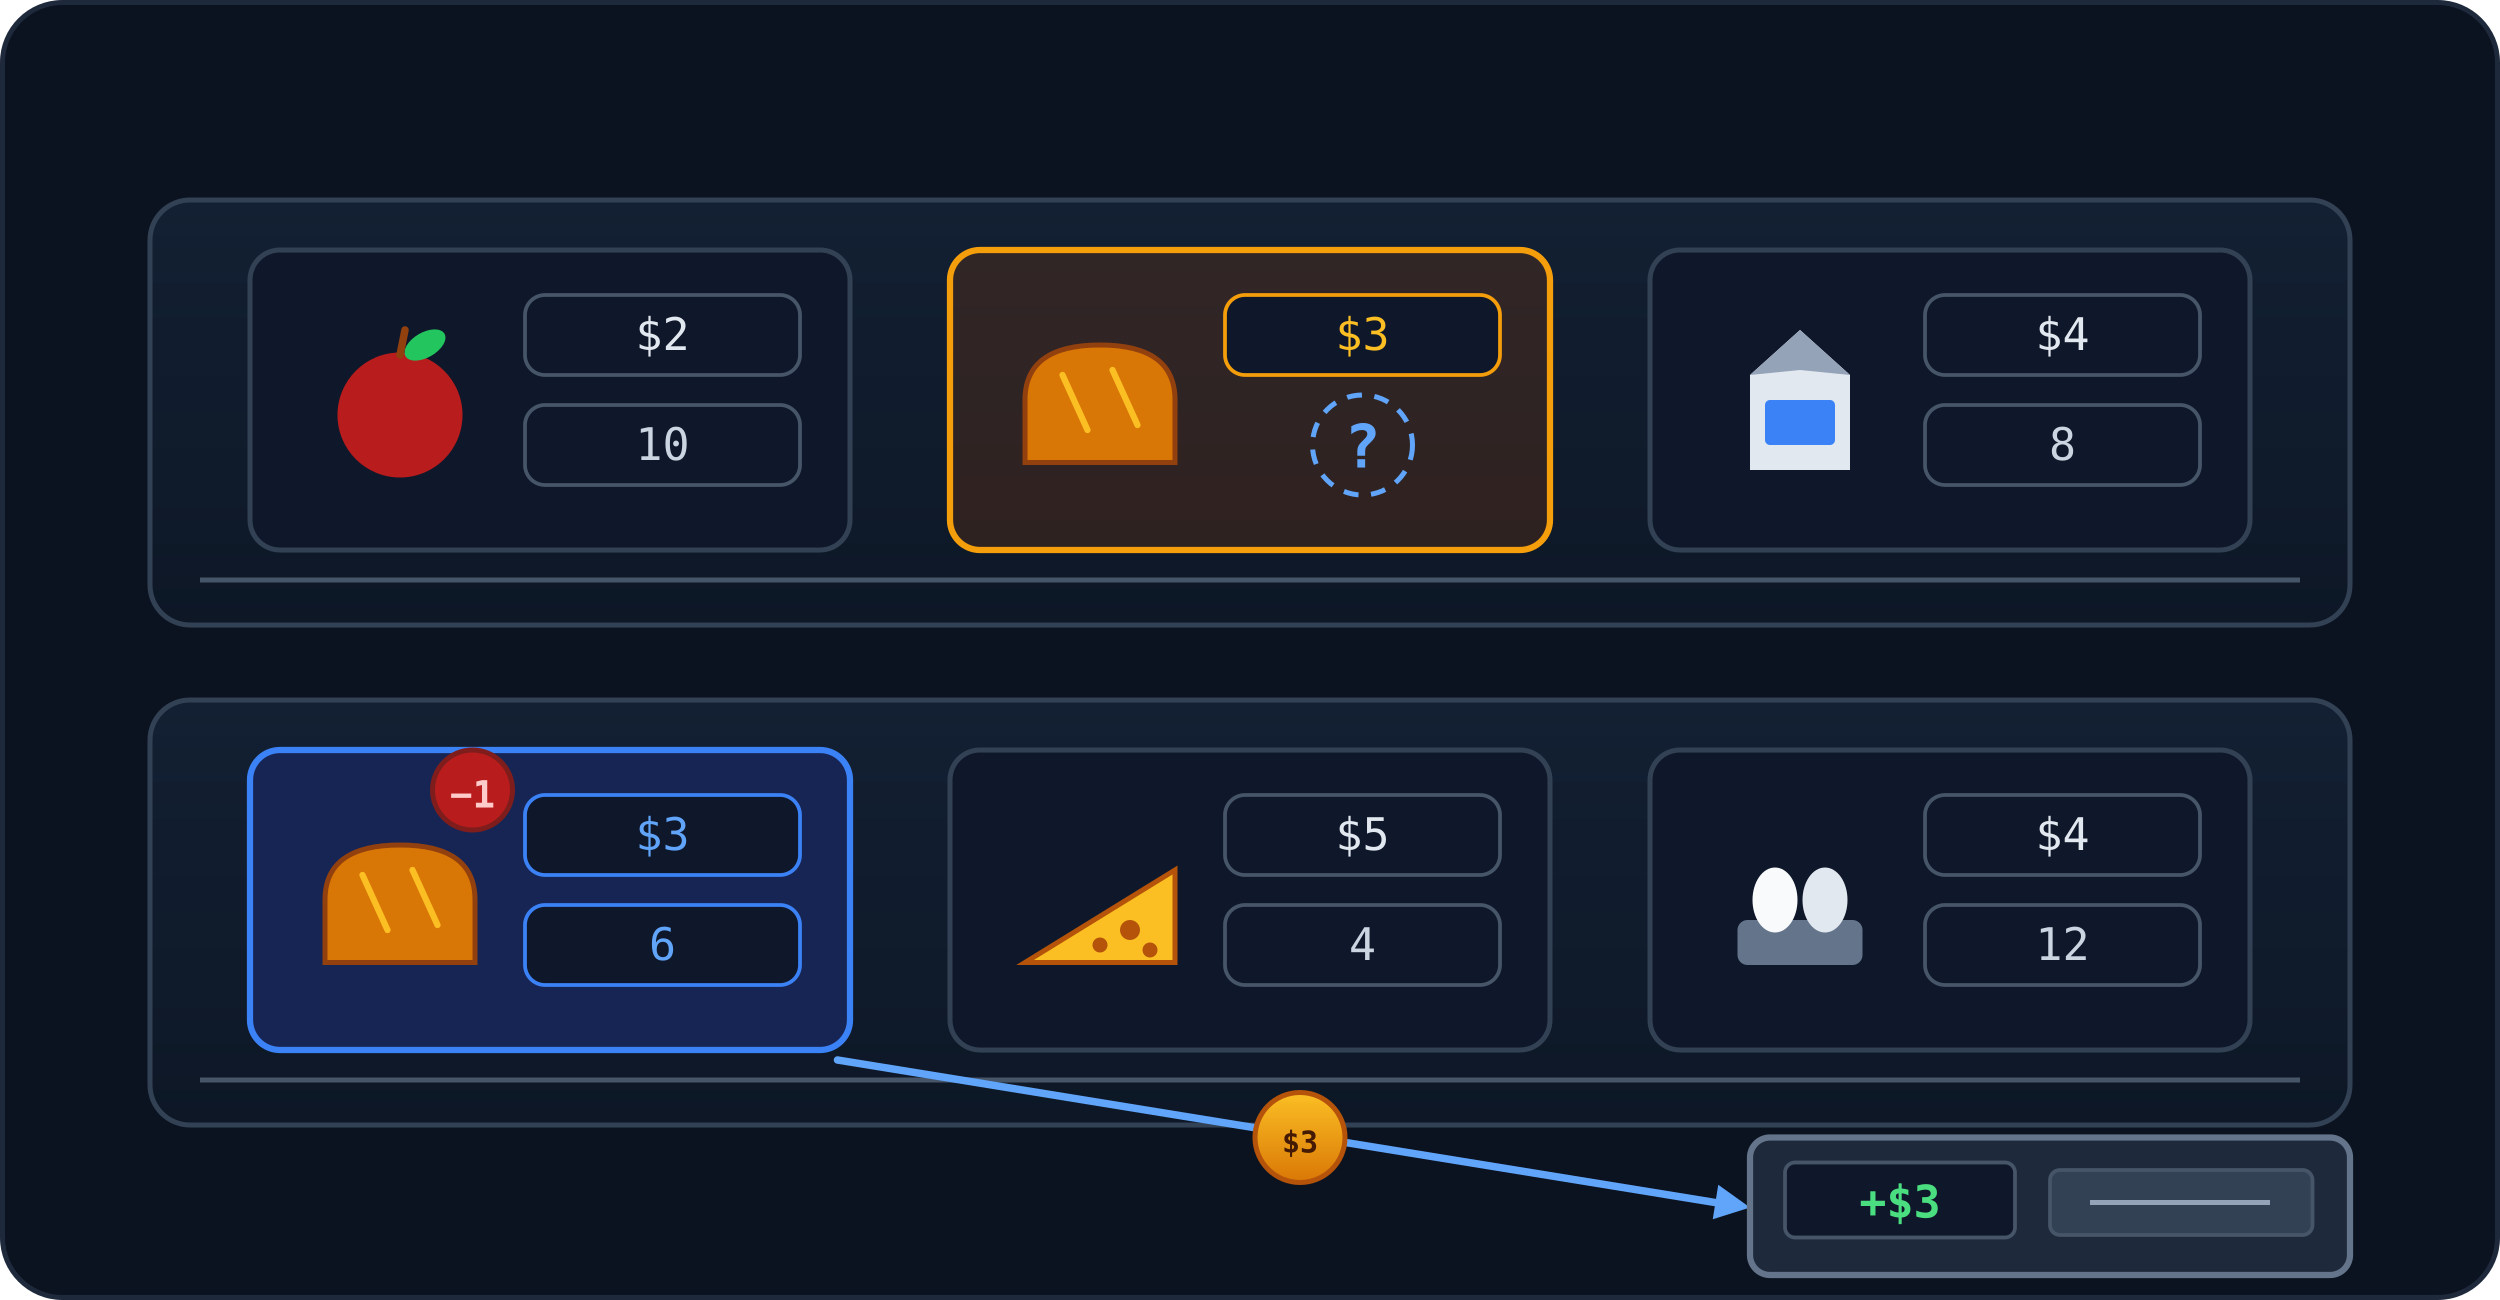
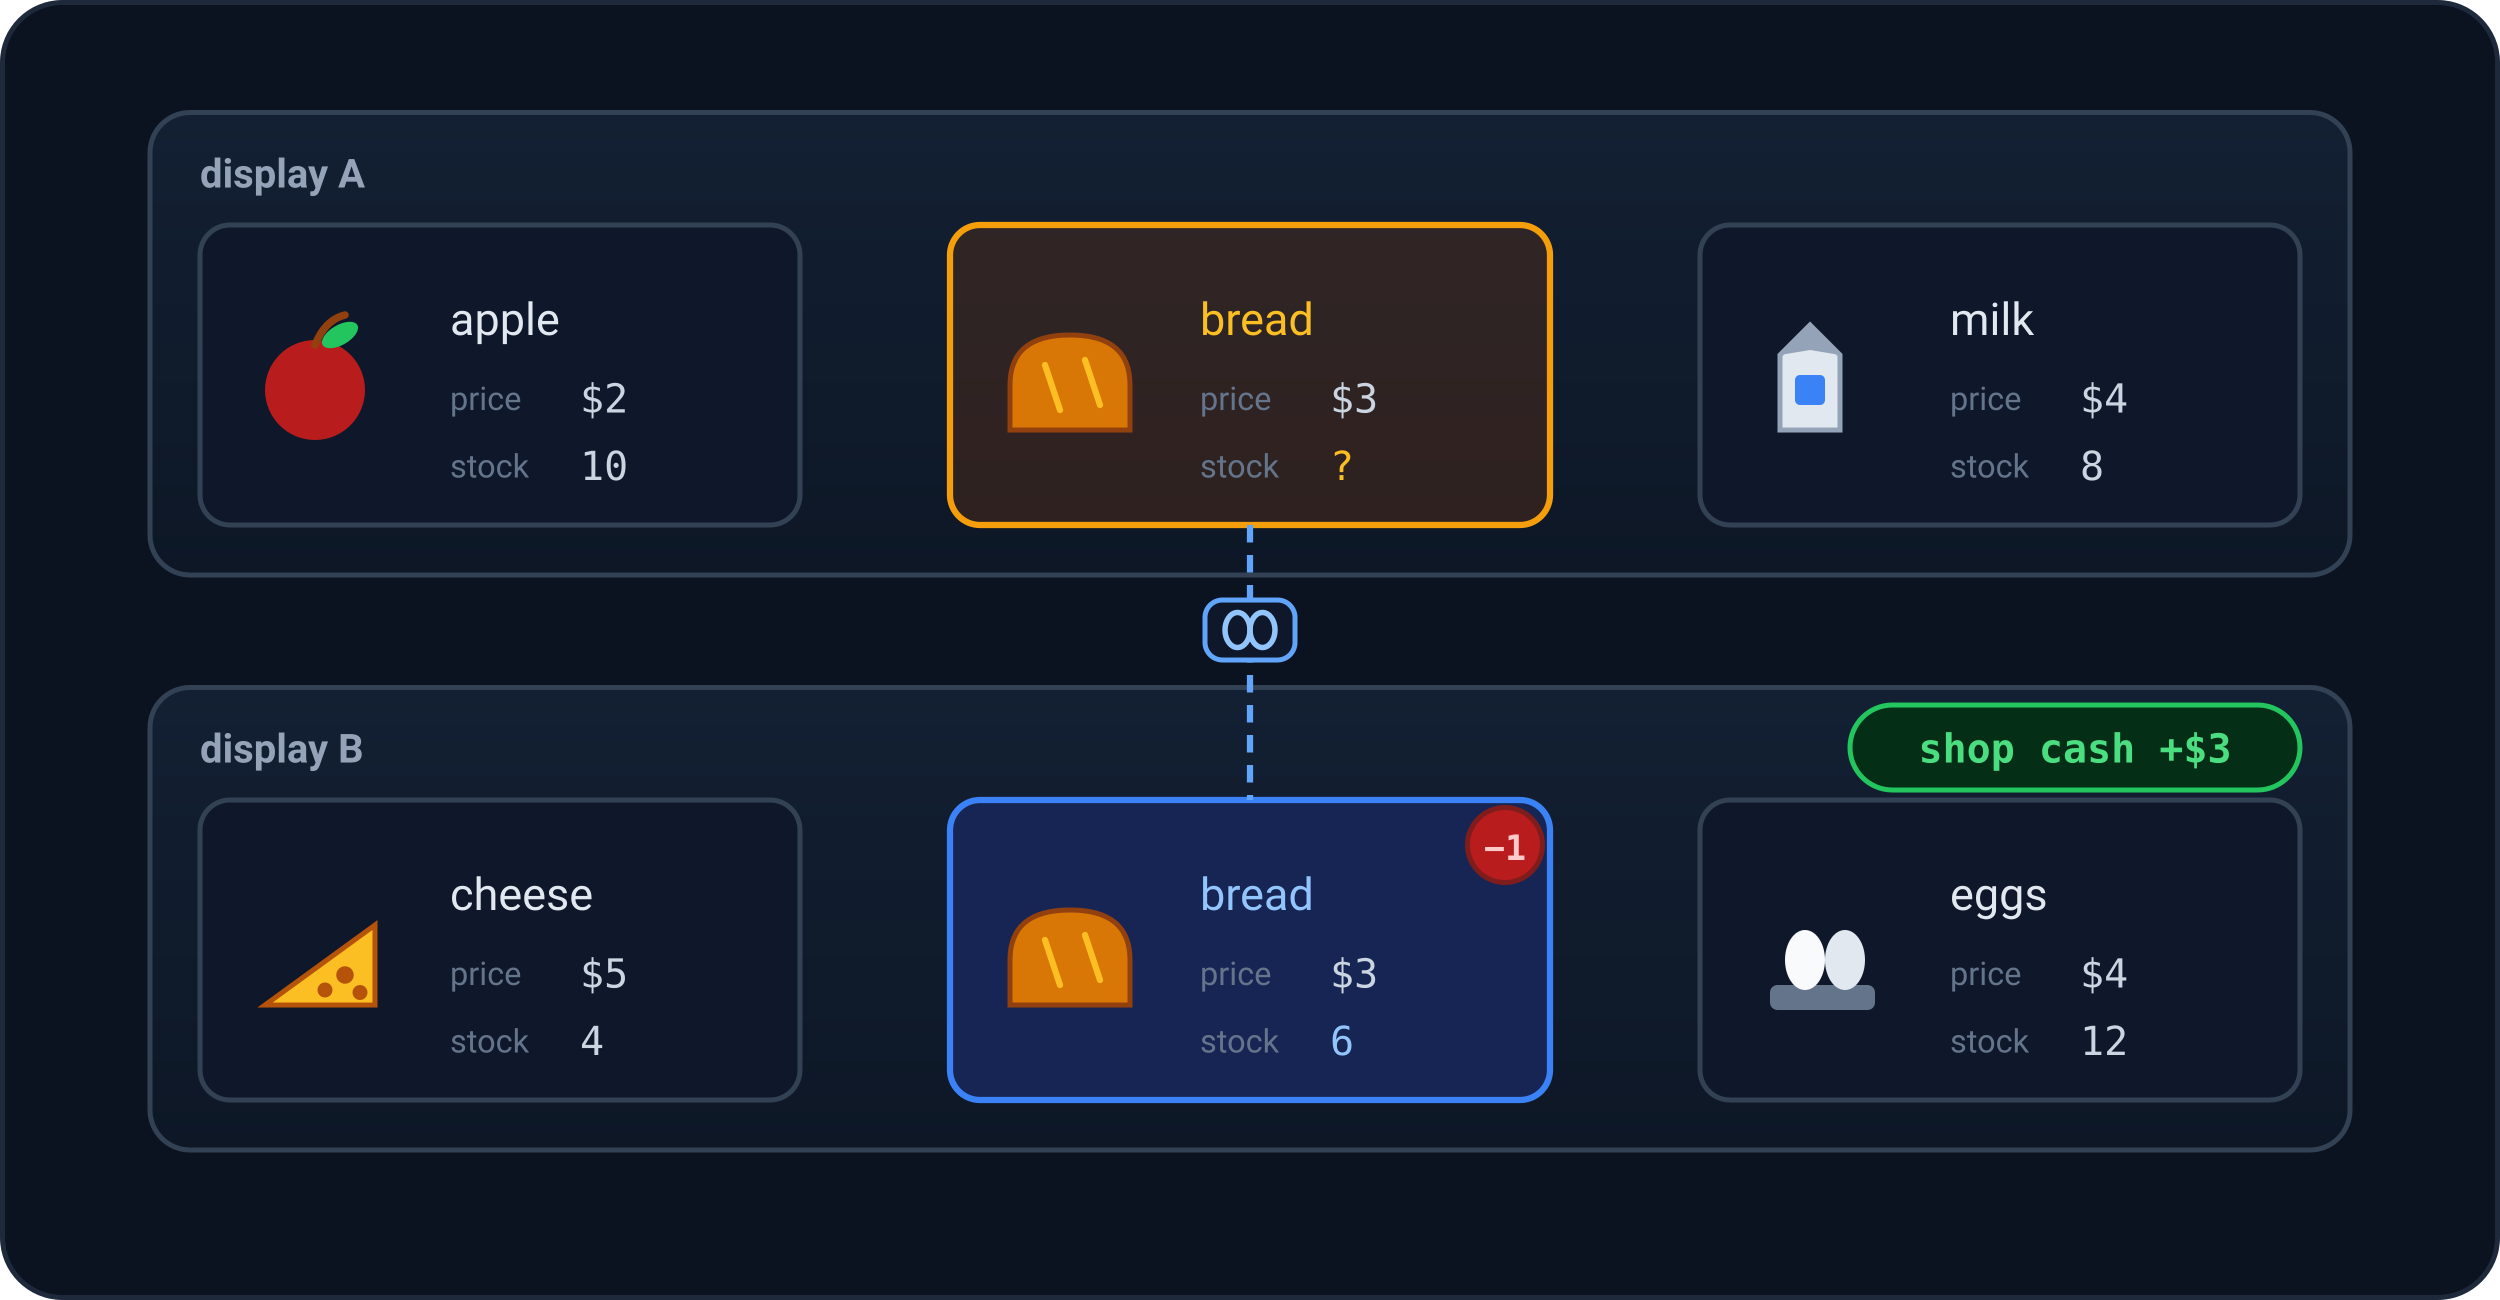
<svg xmlns="http://www.w3.org/2000/svg" viewBox="0 0 1000 520" role="img" aria-labelledby="shopTitle shopDesc">
  <defs>
    <linearGradient id="shopPanel" x1="0" y1="0" x2="0" y2="1">
      <stop offset="0%" stop-color="#132033" />
      <stop offset="100%" stop-color="#0d1726" />
    </linearGradient>
-     <linearGradient id="coinGold" x1="0" y1="0" x2="0" y2="1">
-       <stop offset="0%" stop-color="#fbbf24" />
-       <stop offset="100%" stop-color="#d97706" />
-     </linearGradient>
  </defs>
  <rect x="1" y="1" width="998" height="518" rx="24" fill="#0b1220" stroke="#1e293b" stroke-width="2" />
-   <rect x="60" y="80" width="880" height="170" rx="16" fill="url(#shopPanel)" stroke="#334155" stroke-width="2" />
-   <line x1="80" y1="232" x2="920" y2="232" stroke="#475569" stroke-width="2" />
+   <rect x="60" y="45" width="880" height="185" rx="16" fill="url(#shopPanel)" stroke="#334155" stroke-width="2" />
+   <text x="80" y="75" font-family="ui-sans-serif, system-ui, -apple-system, Segoe UI, Roboto, sans-serif" font-size="16" font-weight="600" fill="#94a3b8">display A</text>
  <g>
-     <rect x="100" y="100" width="240" height="120" rx="12" fill="#0f172a" stroke="#334155" stroke-width="2" />
-     <circle cx="160" cy="166" r="25" fill="#b91c1c" />
-     <ellipse cx="170" cy="138" rx="9" ry="5" transform="rotate(-30 170 138)" fill="#22c55e" />
-     <line x1="160" y1="142" x2="162" y2="132" stroke="#92400e" stroke-width="3" stroke-linecap="round" />
-     <rect x="210" y="118" width="110" height="32" rx="8" fill="#0f172a" stroke="#475569" stroke-width="1.5" />
-     <text x="265" y="140" text-anchor="middle" font-family="ui-monospace, SFMono-Regular, Menlo, Consolas, monospace" font-size="18" fill="#e2e8f0">$2</text>
-     <rect x="210" y="162" width="110" height="32" rx="8" fill="#0f172a" stroke="#475569" stroke-width="1.5" />
-     <text x="265" y="184" text-anchor="middle" font-family="ui-monospace, SFMono-Regular, Menlo, Consolas, monospace" font-size="18" fill="#cbd5e1">10</text>
+     <rect x="80" y="90" width="240" height="120" rx="12" fill="#0f172a" stroke="#334155" stroke-width="2" />
+     <circle cx="126" cy="156" r="20" fill="#b91c1c" />
+     <path d="M 126 138 Q 130 128 138 126" stroke="#92400e" stroke-width="3" fill="none" stroke-linecap="round" />
+     <ellipse cx="136" cy="134" rx="8" ry="4" transform="rotate(-30 136 134)" fill="#22c55e" />
+     <text x="180" y="134" font-family="ui-sans-serif, system-ui, -apple-system, Segoe UI, Roboto, sans-serif" font-size="18" fill="#e2e8f0">apple</text>
+     <text x="180" y="164" font-family="ui-sans-serif, system-ui, -apple-system, Segoe UI, Roboto, sans-serif" font-size="13" fill="#64748b">price</text>
+     <text x="232" y="165" font-family="ui-monospace, SFMono-Regular, Menlo, Consolas, monospace" font-size="16" fill="#cbd5e1">$2</text>
+     <text x="180" y="191" font-family="ui-sans-serif, system-ui, -apple-system, Segoe UI, Roboto, sans-serif" font-size="13" fill="#64748b">stock</text>
+     <text x="232" y="192" font-family="ui-monospace, SFMono-Regular, Menlo, Consolas, monospace" font-size="16" fill="#cbd5e1">10</text>
  </g>
  <g>
-     <rect x="380" y="100" width="240" height="120" rx="12" fill="#78350f" opacity="0.3" />
-     <rect x="380" y="100" width="240" height="120" rx="12" fill="none" stroke="#f59e0b" stroke-width="2.5" />
-     <path d="M 410 185 V 160 Q 410 138 440 138 Q 470 138 470 160 V 185 Z" fill="#d97706" stroke="#92400e" stroke-width="2" />
+     <rect x="380" y="90" width="240" height="120" rx="12" fill="#78350f" opacity="0.3" />
+     <rect x="380" y="90" width="240" height="120" rx="12" fill="none" stroke="#f59e0b" stroke-width="2.5" />
+     <path d="M 404 172 V 154 Q 404 134 428 134 Q 452 134 452 154 V 172 Z" fill="#d97706" stroke="#92400e" stroke-width="2" />
    <g stroke="#fbbf24" stroke-width="2.5" stroke-linecap="round">
-       <line x1="425" y1="150" x2="435" y2="172" />
-       <line x1="445" y1="148" x2="455" y2="170" />
+       <line x1="418" y1="146" x2="424" y2="164" />
+       <line x1="434" y1="144" x2="440" y2="162" />
    </g>
-     <rect x="490" y="118" width="110" height="32" rx="8" fill="#0f172a" stroke="#f59e0b" stroke-width="1.5" />
-     <text x="545" y="140" text-anchor="middle" font-family="ui-monospace, SFMono-Regular, Menlo, Consolas, monospace" font-size="18" fill="#fbbf24">$3</text>
-     <circle cx="545" cy="178" r="20" fill="none" stroke="#60a5fa" stroke-width="2" stroke-dasharray="6 5" />
-     <text x="545" y="187" text-anchor="middle" font-family="ui-monospace, SFMono-Regular, Menlo, Consolas, monospace" font-size="24" font-weight="600" fill="#60a5fa">?</text>
+     <text x="480" y="134" font-family="ui-sans-serif, system-ui, -apple-system, Segoe UI, Roboto, sans-serif" font-size="18" fill="#fbbf24">bread</text>
+     <text x="480" y="164" font-family="ui-sans-serif, system-ui, -apple-system, Segoe UI, Roboto, sans-serif" font-size="13" fill="#64748b">price</text>
+     <text x="532" y="165" font-family="ui-monospace, SFMono-Regular, Menlo, Consolas, monospace" font-size="16" fill="#cbd5e1">$3</text>
+     <text x="480" y="191" font-family="ui-sans-serif, system-ui, -apple-system, Segoe UI, Roboto, sans-serif" font-size="13" fill="#64748b">stock</text>
+     <text x="532" y="192" font-family="ui-monospace, SFMono-Regular, Menlo, Consolas, monospace" font-size="16" fill="#fbbf24">?</text>
  </g>
  <g>
-     <rect x="660" y="100" width="240" height="120" rx="12" fill="#0f172a" stroke="#334155" stroke-width="2" />
-     <polygon points="700,188 700,150 720,132 740,150 740,188" fill="#e2e8f0" />
-     <polygon points="700,150 720,132 740,150 720,148" fill="#94a3b8" />
-     <rect x="706" y="160" width="28" height="18" rx="2" fill="#3b82f6" />
-     <rect x="770" y="118" width="110" height="32" rx="8" fill="#0f172a" stroke="#475569" stroke-width="1.5" />
-     <text x="825" y="140" text-anchor="middle" font-family="ui-monospace, SFMono-Regular, Menlo, Consolas, monospace" font-size="18" fill="#e2e8f0">$4</text>
-     <rect x="770" y="162" width="110" height="32" rx="8" fill="#0f172a" stroke="#475569" stroke-width="1.5" />
-     <text x="825" y="184" text-anchor="middle" font-family="ui-monospace, SFMono-Regular, Menlo, Consolas, monospace" font-size="18" fill="#cbd5e1">8</text>
+     <rect x="680" y="90" width="240" height="120" rx="12" fill="#0f172a" stroke="#334155" stroke-width="2" />
+     <polygon points="712,172 712,142 724,130 736,142 736,172" fill="#e2e8f0" stroke="#94a3b8" stroke-width="2" />
+     <polygon points="712,142 724,130 736,142 724,140" fill="#94a3b8" />
+     <rect x="718" y="150" width="12" height="12" rx="2" fill="#3b82f6" />
+     <text x="780" y="134" font-family="ui-sans-serif, system-ui, -apple-system, Segoe UI, Roboto, sans-serif" font-size="18" fill="#e2e8f0">milk</text>
+     <text x="780" y="164" font-family="ui-sans-serif, system-ui, -apple-system, Segoe UI, Roboto, sans-serif" font-size="13" fill="#64748b">price</text>
+     <text x="832" y="165" font-family="ui-monospace, SFMono-Regular, Menlo, Consolas, monospace" font-size="16" fill="#cbd5e1">$4</text>
+     <text x="780" y="191" font-family="ui-sans-serif, system-ui, -apple-system, Segoe UI, Roboto, sans-serif" font-size="13" fill="#64748b">stock</text>
+     <text x="832" y="192" font-family="ui-monospace, SFMono-Regular, Menlo, Consolas, monospace" font-size="16" fill="#cbd5e1">8</text>
  </g>
-   <rect x="60" y="280" width="880" height="170" rx="16" fill="url(#shopPanel)" stroke="#334155" stroke-width="2" />
-   <line x1="80" y1="432" x2="920" y2="432" stroke="#475569" stroke-width="2" />
+   <rect x="60" y="275" width="880" height="185" rx="16" fill="url(#shopPanel)" stroke="#334155" stroke-width="2" />
+   <text x="80" y="305" font-family="ui-sans-serif, system-ui, -apple-system, Segoe UI, Roboto, sans-serif" font-size="16" font-weight="600" fill="#94a3b8">display B</text>
+   <rect x="740" y="282" width="180" height="34" rx="17" fill="#052e16" stroke="#22c55e" stroke-width="2" />
+   <text x="830" y="305" text-anchor="middle" font-family="ui-monospace, SFMono-Regular, Menlo, Consolas, monospace" font-size="16" font-weight="600" fill="#4ade80">shop cash +$3</text>
  <g>
-     <rect x="100" y="300" width="240" height="120" rx="12" fill="#172554" />
-     <rect x="100" y="300" width="240" height="120" rx="12" fill="none" stroke="#3b82f6" stroke-width="2.5" />
-     <path d="M 130 385 V 360 Q 130 338 160 338 Q 190 338 190 360 V 385 Z" fill="#d97706" stroke="#92400e" stroke-width="2" />
-     <g stroke="#fbbf24" stroke-width="2.5" stroke-linecap="round">
-       <line x1="145" y1="350" x2="155" y2="372" />
-       <line x1="165" y1="348" x2="175" y2="370" />
-     </g>
-     <circle cx="189" cy="316" r="16" fill="#b91c1c" stroke="#7f1d1d" stroke-width="2" />
-     <text x="189" y="323" text-anchor="middle" font-family="ui-monospace, SFMono-Regular, Menlo, Consolas, monospace" font-size="15" font-weight="700" fill="#fecaca">−1</text>
-     <rect x="210" y="318" width="110" height="32" rx="8" fill="#0f172a" stroke="#3b82f6" stroke-width="1.5" />
-     <text x="265" y="340" text-anchor="middle" font-family="ui-monospace, SFMono-Regular, Menlo, Consolas, monospace" font-size="18" fill="#60a5fa">$3</text>
-     <rect x="210" y="362" width="110" height="32" rx="8" fill="#0f172a" stroke="#3b82f6" stroke-width="1.5" />
-     <text x="265" y="384" text-anchor="middle" font-family="ui-monospace, SFMono-Regular, Menlo, Consolas, monospace" font-size="18" fill="#60a5fa">6</text>
+     <rect x="80" y="320" width="240" height="120" rx="12" fill="#0f172a" stroke="#334155" stroke-width="2" />
+     <polygon points="106,402 150,402 150,370" fill="#fbbf24" stroke="#b45309" stroke-width="2" />
+     <circle cx="138" cy="390" r="3.5" fill="#b45309" />
+     <circle cx="144" cy="397" r="3" fill="#b45309" />
+     <circle cx="130" cy="396" r="3" fill="#b45309" />
+     <text x="180" y="364" font-family="ui-sans-serif, system-ui, -apple-system, Segoe UI, Roboto, sans-serif" font-size="18" fill="#e2e8f0">cheese</text>
+     <text x="180" y="394" font-family="ui-sans-serif, system-ui, -apple-system, Segoe UI, Roboto, sans-serif" font-size="13" fill="#64748b">price</text>
+     <text x="232" y="395" font-family="ui-monospace, SFMono-Regular, Menlo, Consolas, monospace" font-size="16" fill="#cbd5e1">$5</text>
+     <text x="180" y="421" font-family="ui-sans-serif, system-ui, -apple-system, Segoe UI, Roboto, sans-serif" font-size="13" fill="#64748b">stock</text>
+     <text x="232" y="422" font-family="ui-monospace, SFMono-Regular, Menlo, Consolas, monospace" font-size="16" fill="#cbd5e1">4</text>
  </g>
  <g>
-     <rect x="380" y="300" width="240" height="120" rx="12" fill="#0f172a" stroke="#334155" stroke-width="2" />
-     <polygon points="410,385 470,385 470,348" fill="#fbbf24" stroke="#b45309" stroke-width="2" />
-     <circle cx="452" cy="372" r="4" fill="#b45309" />
-     <circle cx="460" cy="380" r="3" fill="#b45309" />
-     <circle cx="440" cy="378" r="3" fill="#b45309" />
-     <rect x="490" y="318" width="110" height="32" rx="8" fill="#0f172a" stroke="#475569" stroke-width="1.5" />
-     <text x="545" y="340" text-anchor="middle" font-family="ui-monospace, SFMono-Regular, Menlo, Consolas, monospace" font-size="18" fill="#e2e8f0">$5</text>
-     <rect x="490" y="362" width="110" height="32" rx="8" fill="#0f172a" stroke="#475569" stroke-width="1.5" />
-     <text x="545" y="384" text-anchor="middle" font-family="ui-monospace, SFMono-Regular, Menlo, Consolas, monospace" font-size="18" fill="#cbd5e1">4</text>
+     <rect x="380" y="320" width="240" height="120" rx="12" fill="#172554" />
+     <rect x="380" y="320" width="240" height="120" rx="12" fill="none" stroke="#3b82f6" stroke-width="2.5" />
+     <path d="M 404 402 V 384 Q 404 364 428 364 Q 452 364 452 384 V 402 Z" fill="#d97706" stroke="#92400e" stroke-width="2" />
+     <g stroke="#fbbf24" stroke-width="2.5" stroke-linecap="round">
+       <line x1="418" y1="376" x2="424" y2="394" />
+       <line x1="434" y1="374" x2="440" y2="392" />
+     </g>
+     <text x="480" y="364" font-family="ui-sans-serif, system-ui, -apple-system, Segoe UI, Roboto, sans-serif" font-size="18" fill="#93c5fd">bread</text>
+     <text x="480" y="394" font-family="ui-sans-serif, system-ui, -apple-system, Segoe UI, Roboto, sans-serif" font-size="13" fill="#64748b">price</text>
+     <text x="532" y="395" font-family="ui-monospace, SFMono-Regular, Menlo, Consolas, monospace" font-size="16" fill="#cbd5e1">$3</text>
+     <text x="480" y="421" font-family="ui-sans-serif, system-ui, -apple-system, Segoe UI, Roboto, sans-serif" font-size="13" fill="#64748b">stock</text>
+     <text x="532" y="422" font-family="ui-monospace, SFMono-Regular, Menlo, Consolas, monospace" font-size="16" fill="#93c5fd">6</text>
+     <circle cx="602" cy="338" r="15" fill="#b91c1c" stroke="#7f1d1d" stroke-width="2" />
+     <text x="602" y="344" text-anchor="middle" font-family="ui-monospace, SFMono-Regular, Menlo, Consolas, monospace" font-size="14" font-weight="700" fill="#fecaca">−1</text>
  </g>
  <g>
-     <rect x="660" y="300" width="240" height="120" rx="12" fill="#0f172a" stroke="#334155" stroke-width="2" />
-     <rect x="695" y="368" width="50" height="18" rx="4" fill="#64748b" />
-     <ellipse cx="710" cy="360" rx="9" ry="13" fill="#f8fafc" />
-     <ellipse cx="730" cy="360" rx="9" ry="13" fill="#e2e8f0" />
-     <rect x="770" y="318" width="110" height="32" rx="8" fill="#0f172a" stroke="#475569" stroke-width="1.5" />
-     <text x="825" y="340" text-anchor="middle" font-family="ui-monospace, SFMono-Regular, Menlo, Consolas, monospace" font-size="18" fill="#e2e8f0">$4</text>
-     <rect x="770" y="362" width="110" height="32" rx="8" fill="#0f172a" stroke="#475569" stroke-width="1.5" />
-     <text x="825" y="384" text-anchor="middle" font-family="ui-monospace, SFMono-Regular, Menlo, Consolas, monospace" font-size="18" fill="#cbd5e1">12</text>
+     <rect x="680" y="320" width="240" height="120" rx="12" fill="#0f172a" stroke="#334155" stroke-width="2" />
+     <rect x="708" y="394" width="42" height="10" rx="3" fill="#64748b" />
+     <ellipse cx="722" cy="384" rx="8" ry="12" fill="#f8fafc" />
+     <ellipse cx="738" cy="384" rx="8" ry="12" fill="#e2e8f0" />
+     <text x="780" y="364" font-family="ui-sans-serif, system-ui, -apple-system, Segoe UI, Roboto, sans-serif" font-size="18" fill="#e2e8f0">eggs</text>
+     <text x="780" y="394" font-family="ui-sans-serif, system-ui, -apple-system, Segoe UI, Roboto, sans-serif" font-size="13" fill="#64748b">price</text>
+     <text x="832" y="395" font-family="ui-monospace, SFMono-Regular, Menlo, Consolas, monospace" font-size="16" fill="#cbd5e1">$4</text>
+     <text x="780" y="421" font-family="ui-sans-serif, system-ui, -apple-system, Segoe UI, Roboto, sans-serif" font-size="13" fill="#64748b">stock</text>
+     <text x="832" y="422" font-family="ui-monospace, SFMono-Regular, Menlo, Consolas, monospace" font-size="16" fill="#cbd5e1">12</text>
  </g>
-   <g stroke="#60a5fa" stroke-width="3" stroke-linecap="round">
-     <line x1="335" y1="424" x2="686" y2="481" />
+   <g stroke="#60a5fa" stroke-width="2.5" stroke-dasharray="7 5" fill="none">
+     <line x1="500" y1="210" x2="500" y2="320" />
  </g>
-   <polygon points="700,483 685.1,487.7 687.3,473.9" fill="#60a5fa" />
-   <circle cx="520" cy="455" r="18" fill="url(#coinGold)" stroke="#b45309" stroke-width="2" />
-   <text x="520" y="461" text-anchor="middle" font-family="ui-monospace, SFMono-Regular, Menlo, Consolas, monospace" font-size="12" font-weight="700" fill="#451a03">$3</text>
-   <g>
-     <rect x="700" y="455" width="240" height="55" rx="8" fill="#1e293b" stroke="#64748b" stroke-width="2.5" />
-     <rect x="714" y="465" width="92" height="30" rx="4" fill="#0f172a" stroke="#475569" stroke-width="1.5" />
-     <text x="760" y="487" text-anchor="middle" font-family="ui-monospace, SFMono-Regular, Menlo, Consolas, monospace" font-size="18" font-weight="600" fill="#4ade80">+$3</text>
-     <rect x="820" y="468" width="105" height="26" rx="4" fill="#334155" stroke="#475569" stroke-width="1.5" />
-     <line x1="836" y1="481" x2="908" y2="481" stroke="#94a3b8" stroke-width="2" />
+   <g transform="translate(500 252)">
+     <rect x="-18" y="-12" width="36" height="24" rx="7" fill="#0f172a" stroke="#60a5fa" stroke-width="2" />
+     <g fill="none" stroke="#93c5fd" stroke-width="2.2">
+       <ellipse cx="-5" cy="0" rx="5" ry="7" />
+       <ellipse cx="5" cy="0" rx="5" ry="7" />
+     </g>
  </g>
</svg>
